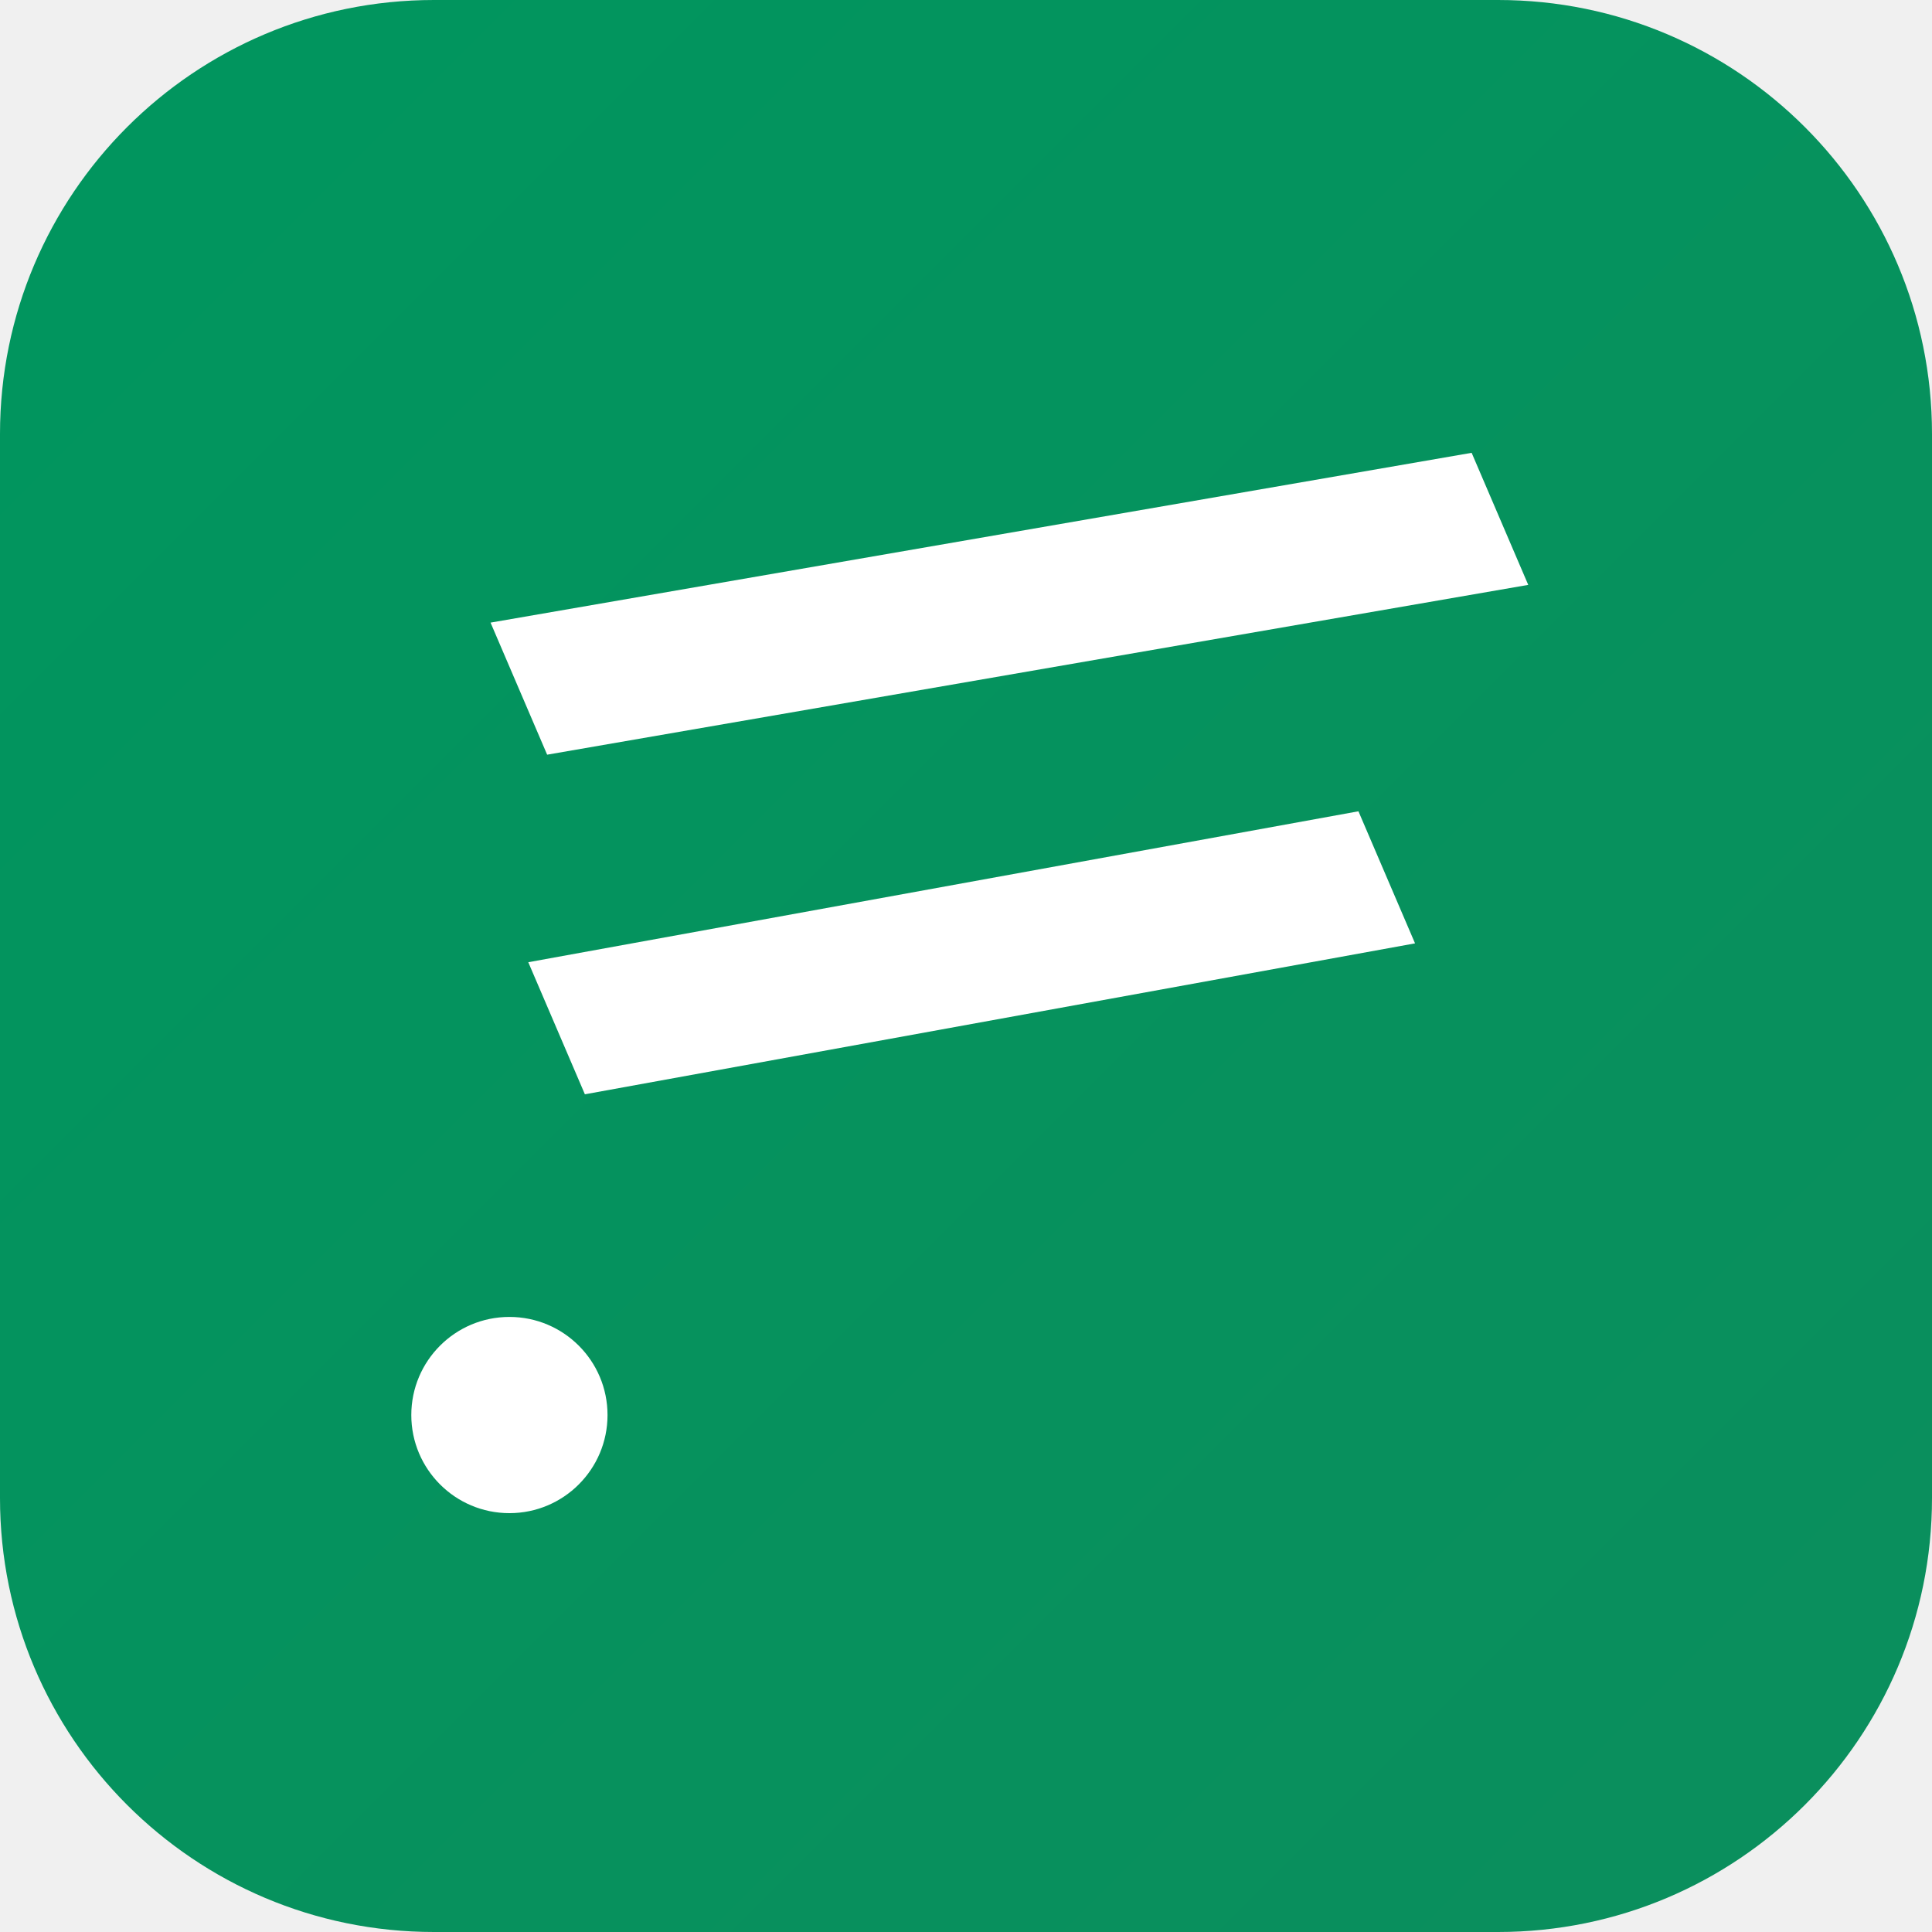
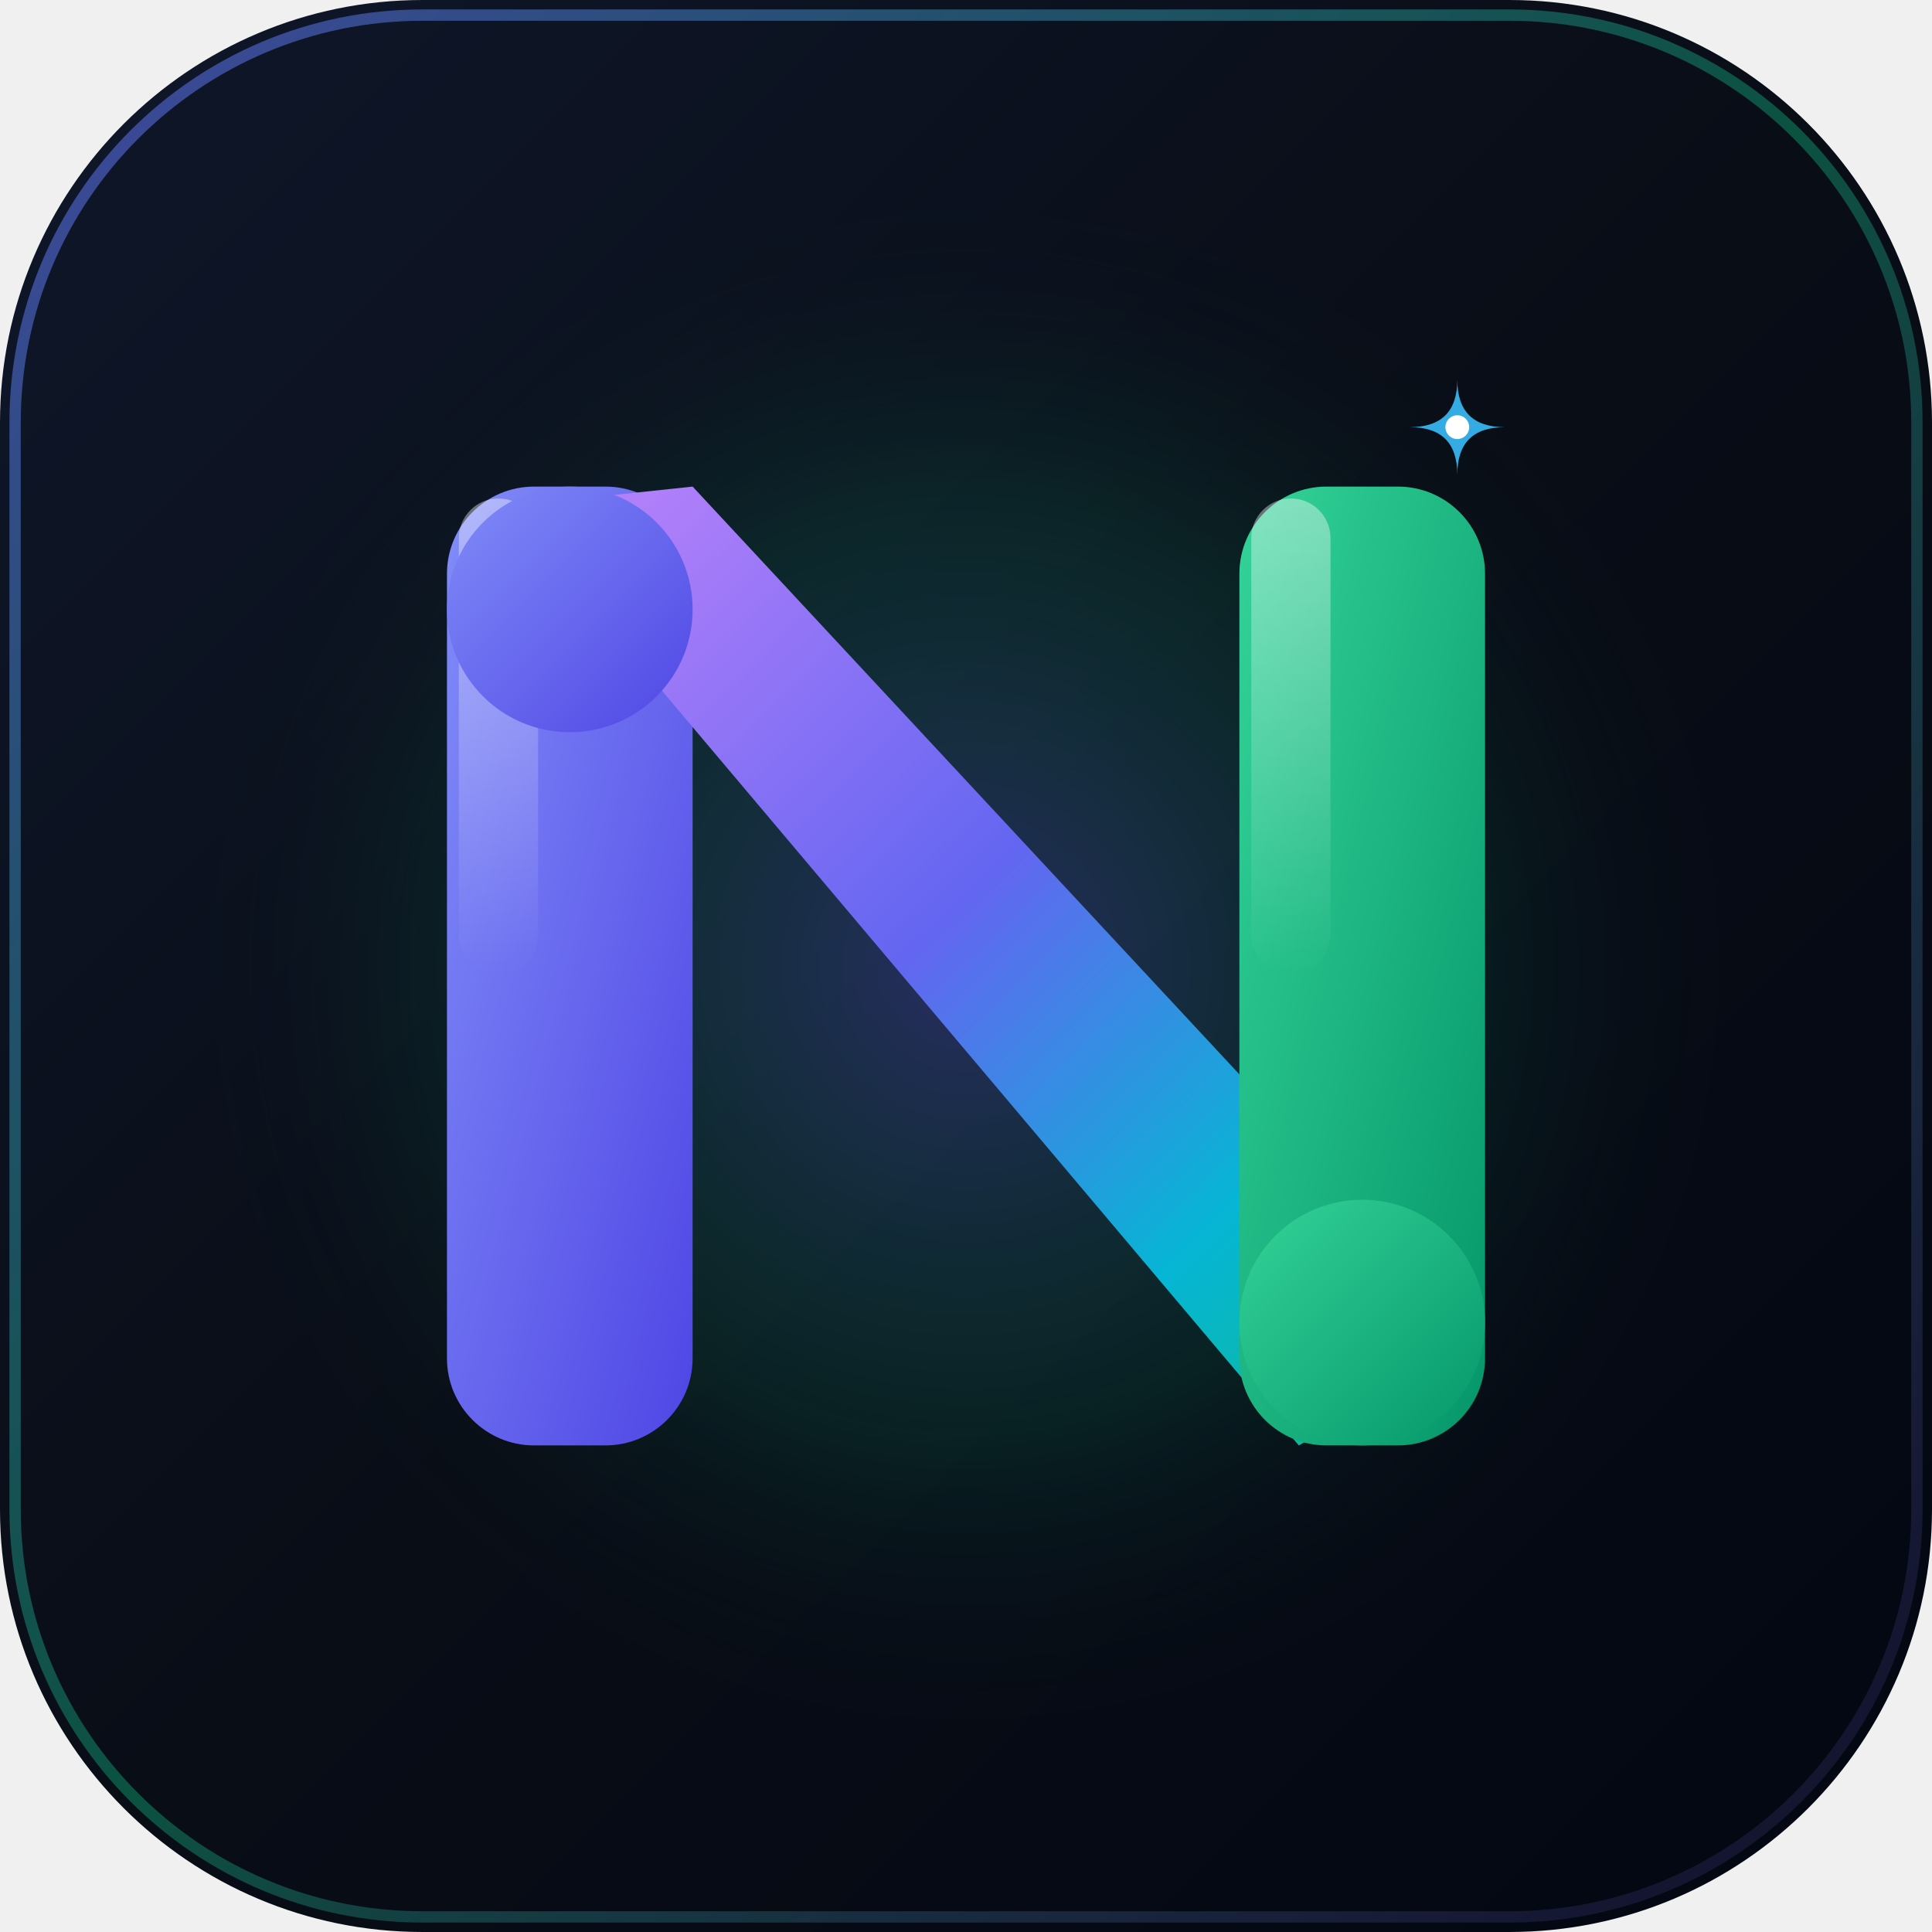
- <svg xmlns="http://www.w3.org/2000/svg" viewBox="0 0 512 512" width="512" height="512">
+ <svg xmlns="http://www.w3.org/2000/svg" width="1024" height="1024" viewBox="0 0 1024 1024">
  <defs>
-     <linearGradient id="bg" x1="0%" y1="0%" x2="100%" y2="100%">
-       <stop offset="0%" stop-color="#00965e" />
-       <stop offset="100%" stop-color="#0b8e5d" />
+     <linearGradient id="bgGrad" x1="0%" y1="0%" x2="100%" y2="100%">
+       <stop offset="0%" stop-color="#0F172A" />
+       <stop offset="50%" stop-color="#090D16" />
+       <stop offset="100%" stop-color="#030712" />
+     </linearGradient>
+     <radialGradient id="ambientGlow" cx="50%" cy="50%" r="50%">
+       <stop offset="0%" stop-color="#6366F1" stop-opacity="0.35" />
+       <stop offset="60%" stop-color="#10B981" stop-opacity="0.12" />
+       <stop offset="100%" stop-color="#090D16" stop-opacity="0" />
+     </radialGradient>
+     <linearGradient id="leftPillar" x1="0%" y1="0%" x2="100%" y2="100%">
+       <stop offset="0%" stop-color="#818CF8" />
+       <stop offset="100%" stop-color="#4F46E5" />
+     </linearGradient>
+     <linearGradient id="diagonalBridge" x1="0%" y1="0%" x2="100%" y2="100%">
+       <stop offset="0%" stop-color="#C084FC" />
+       <stop offset="45%" stop-color="#6366F1" />
+       <stop offset="75%" stop-color="#06B6D4" />
+       <stop offset="100%" stop-color="#10B981" />
+     </linearGradient>
+     <linearGradient id="rightPillar" x1="0%" y1="0%" x2="100%" y2="100%">
+       <stop offset="0%" stop-color="#34D399" />
+       <stop offset="100%" stop-color="#059669" />
+     </linearGradient>
+     <linearGradient id="highlightGrad" x1="0%" y1="0%" x2="0%" y2="100%">
+       <stop offset="0%" stop-color="#FFFFFF" stop-opacity="0.4" />
+       <stop offset="100%" stop-color="#FFFFFF" stop-opacity="0" />
+     </linearGradient>
+     <linearGradient id="borderGlow" x1="0%" y1="0%" x2="100%" y2="100%">
+       <stop offset="0%" stop-color="#6366F1" stop-opacity="0.6" />
+       <stop offset="50%" stop-color="#10B981" stop-opacity="0.4" />
+       <stop offset="100%" stop-color="#8B5CF6" stop-opacity="0.1" />
    </linearGradient>
  </defs>
-   <rect width="512" height="512" rx="115" ry="115" fill="url(#bg)" />
-   <g fill="#ffffff">
-     <path d="M130,165 L390,120 L405,155 L145,200 Z" />
-     <path d="M140,255 L360,215 L375,250 L155,290 Z" />
-     <circle cx="135" cy="375" r="26" />
+   <rect width="1024" height="1024" rx="224" fill="url(#bgGrad)" />
+   <circle cx="512" cy="512" r="420" fill="url(#ambientGlow)" />
+   <rect x="8" y="8" width="1008" height="1008" rx="216" fill="none" stroke="url(#borderGlow)" stroke-width="6" />
+   <g transform="translate(512, 512) scale(1.05) translate(-512, -512)">
+     <path d="M 270,720 L 754,720" stroke="#000000" stroke-width="60" stroke-linecap="round" opacity="0.4" filter="blur(24px)" />
+     <rect x="250" y="270" width="124" height="484" rx="44" fill="url(#leftPillar)" />
+     <rect x="256" y="276" width="40" height="240" rx="20" fill="url(#highlightGrad)" />
+     <path d="M 280,280 L 374,270 L 774,700 L 680,754 Z" fill="url(#diagonalBridge)" />
+     <rect x="650" y="270" width="124" height="484" rx="44" fill="url(#rightPillar)" />
+     <rect x="656" y="276" width="40" height="240" rx="20" fill="url(#highlightGrad)" />
+     <circle cx="312" cy="332" r="62" fill="url(#leftPillar)" />
+     <circle cx="712" cy="692" r="62" fill="url(#rightPillar)" />
+     <g transform="translate(760, 240)">
+       <path d="M 0,-24 Q 0,0 24,0 Q 0,0 0,24 Q 0,0 -24,0 Q 0,0 0,-24 Z" fill="#38BDF8" opacity="0.9" />
+       <circle cx="0" cy="0" r="6" fill="#FFFFFF" />
+     </g>
  </g>
</svg>
